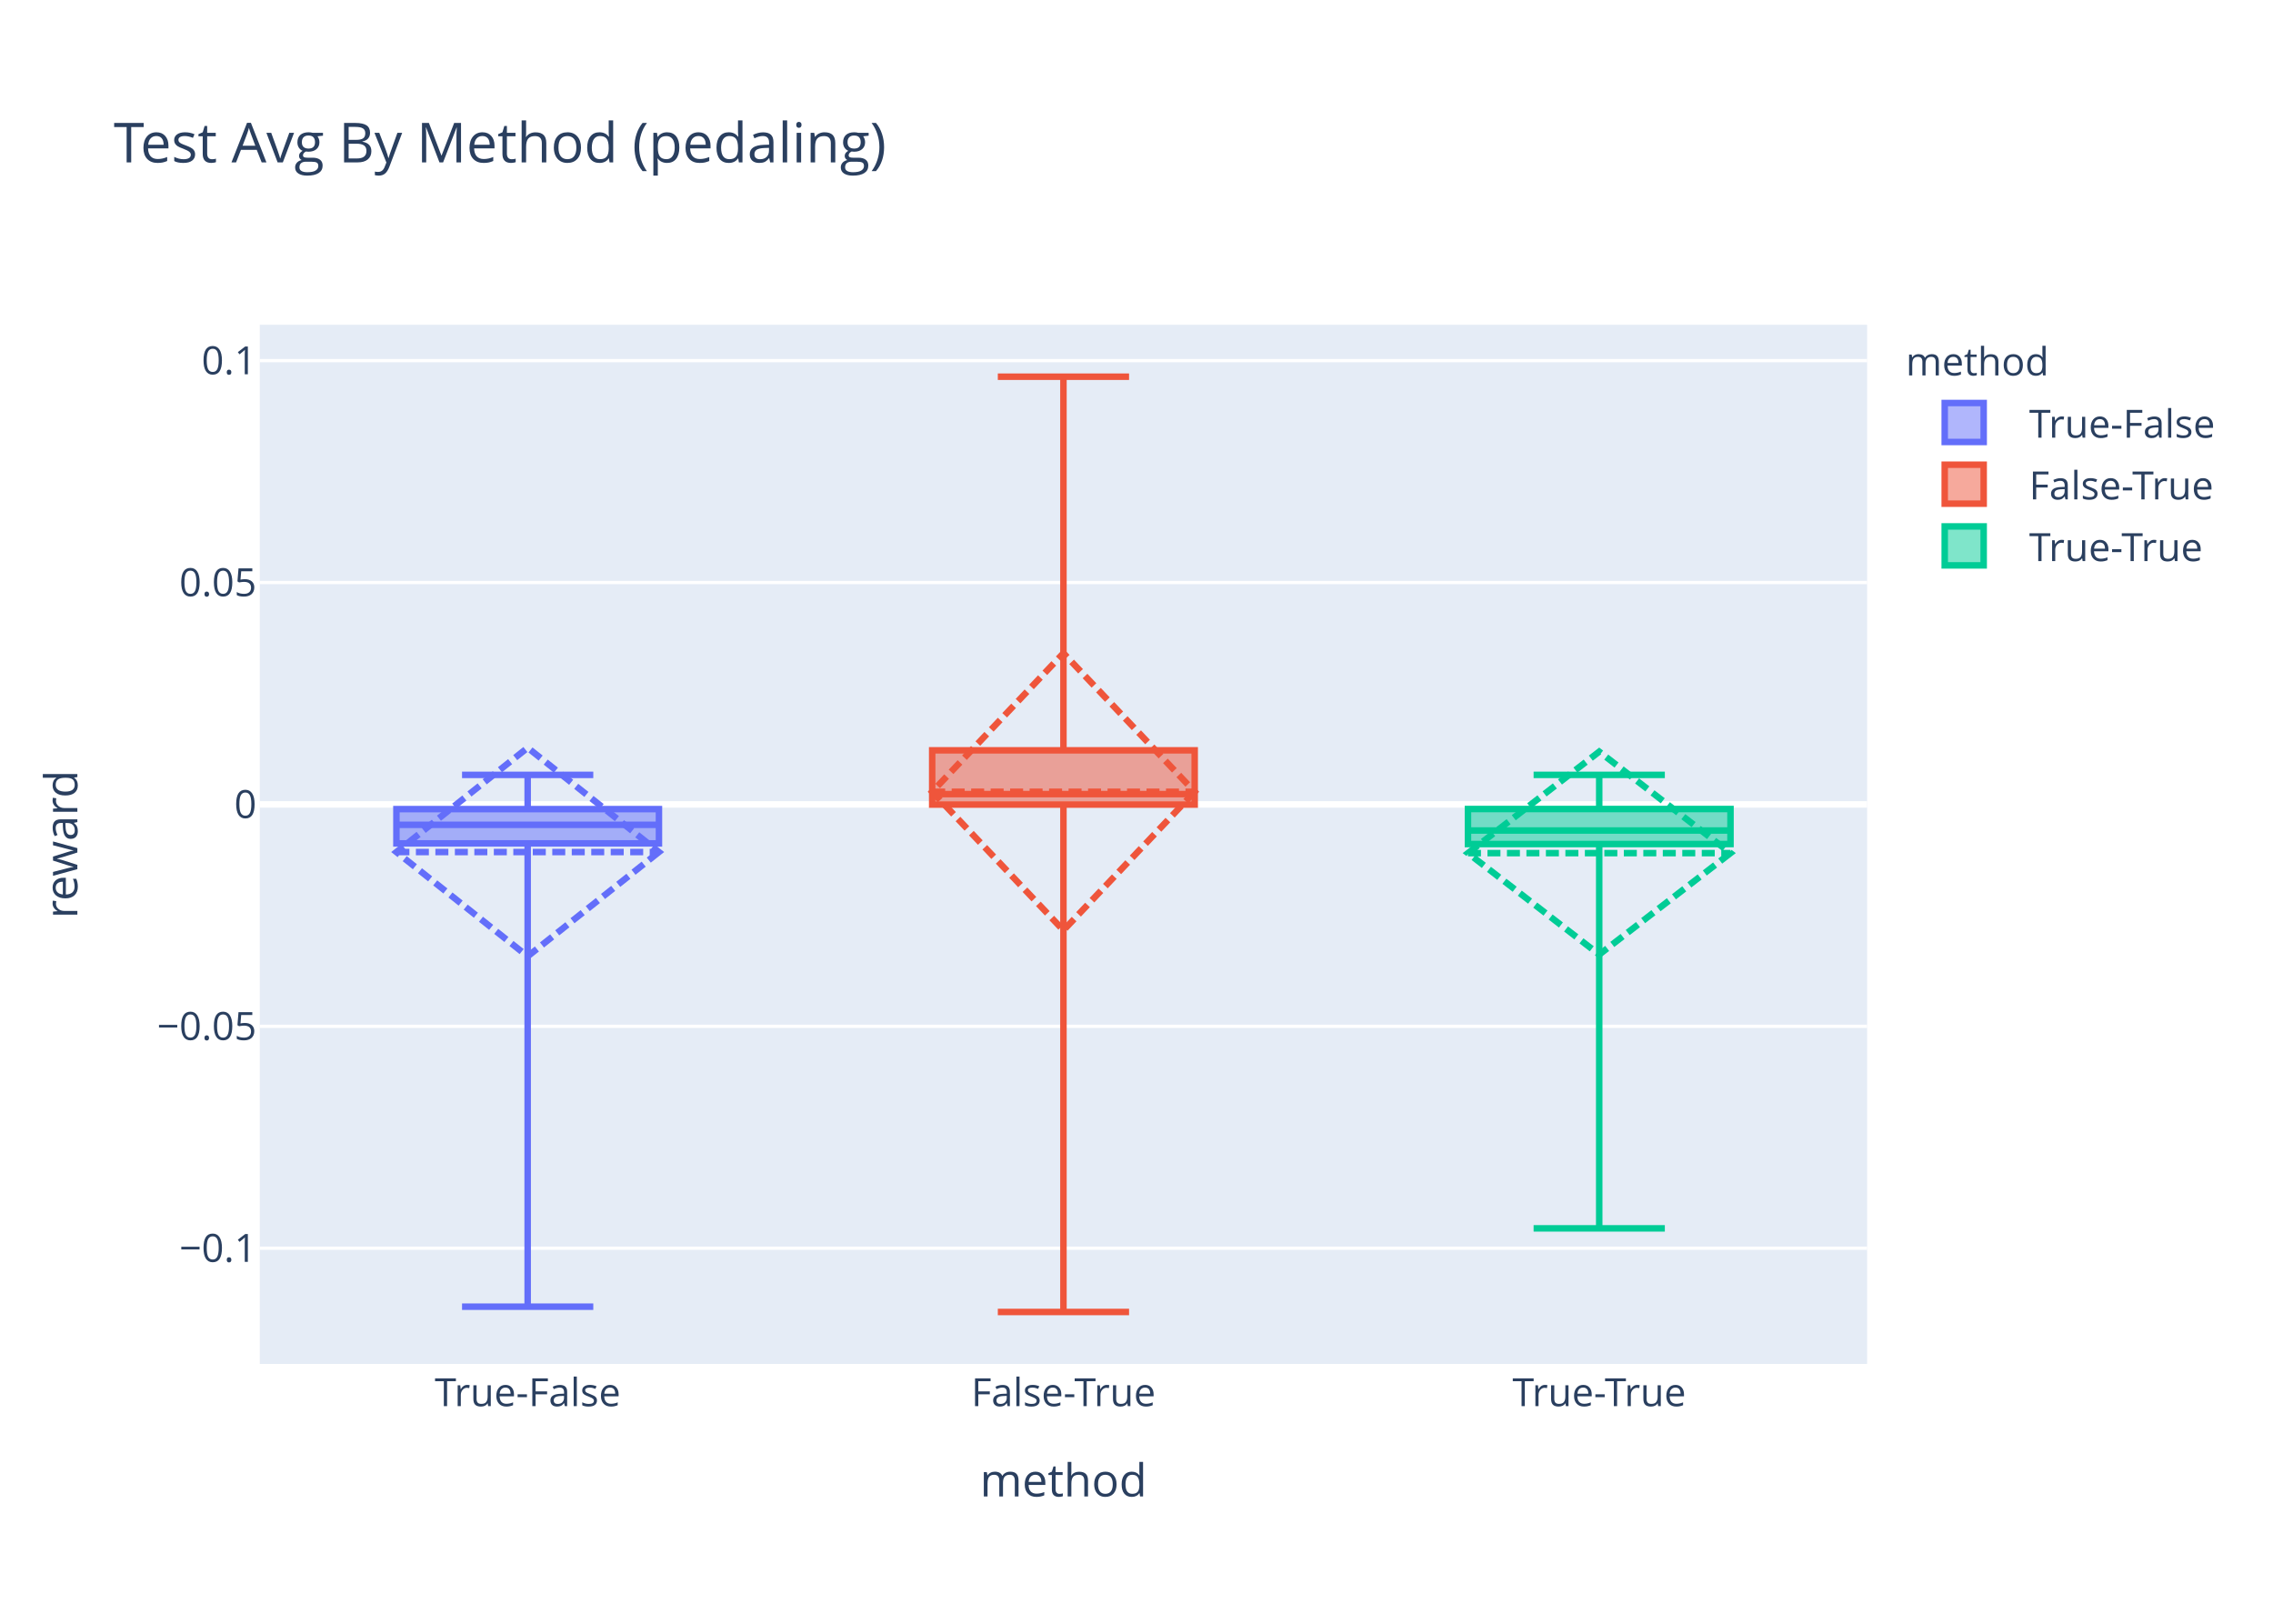
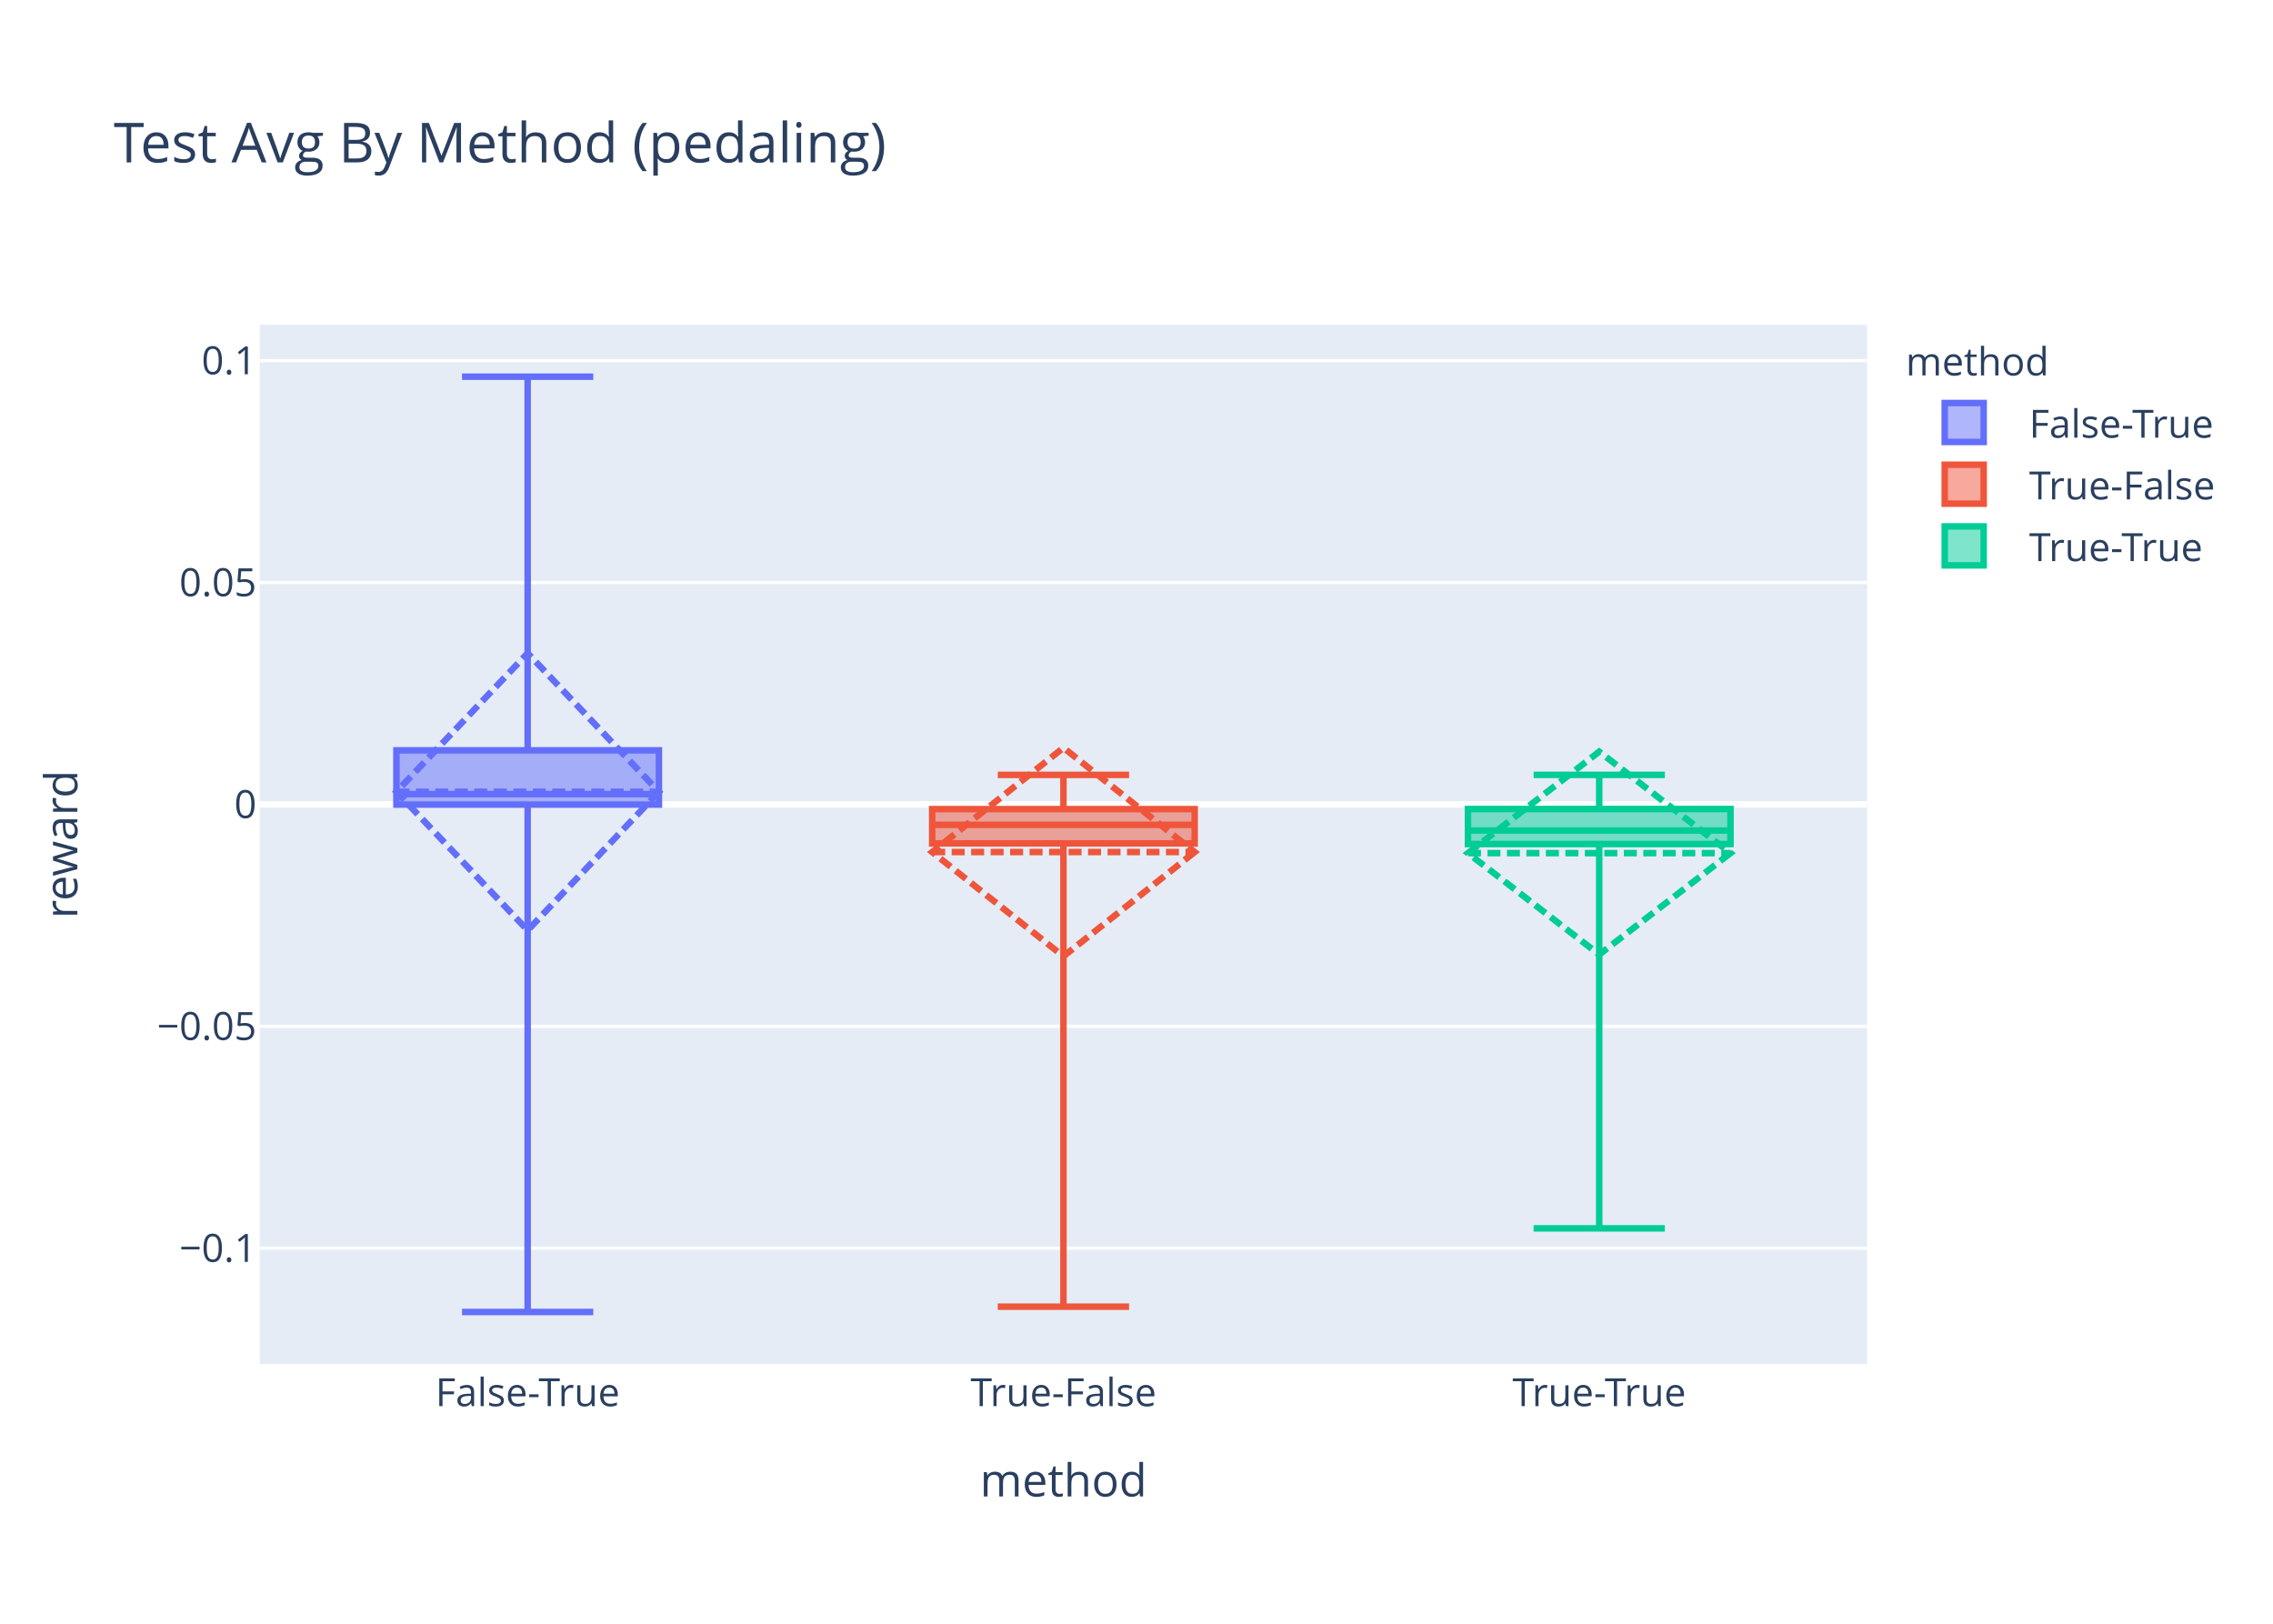
<svg xmlns="http://www.w3.org/2000/svg" class="main-svg" width="700" height="500" style="" viewBox="0 0 700 500">
  <rect x="0" y="0" width="700" height="500" style="fill: rgb(255, 255, 255); fill-opacity: 1;" />
-   <defs id="defs-f00336">
+   <defs id="defs-01c880">
    <g class="clips">
-       <clipPath id="clipf00336xyplot" class="plotclip">
+       <clipPath id="clip01c880xyplot" class="plotclip">
        <rect width="495" height="320" />
      </clipPath>
-       <clipPath class="axesclip" id="clipf00336x">
+       <clipPath class="axesclip" id="clip01c880x">
        <rect x="80" y="0" width="495" height="500" />
      </clipPath>
-       <clipPath class="axesclip" id="clipf00336y">
+       <clipPath class="axesclip" id="clip01c880y">
        <rect x="0" y="100" width="700" height="320" />
      </clipPath>
-       <clipPath class="axesclip" id="clipf00336xy">
+       <clipPath class="axesclip" id="clip01c880xy">
        <rect x="80" y="100" width="495" height="320" />
      </clipPath>
    </g>
    <g class="gradients" />
  </defs>
  <g class="bglayer">
    <rect class="bg" x="80" y="100" width="495" height="320" style="fill: rgb(229, 236, 246); fill-opacity: 1; stroke-width: 0;" />
  </g>
  <g class="layer-below">
    <g class="imagelayer" />
    <g class="shapelayer" />
  </g>
  <g class="cartesianlayer">
    <g class="subplot xy">
      <g class="layer-subplot">
        <g class="shapelayer" />
        <g class="imagelayer" />
      </g>
      <g class="gridlayer">
        <g class="x" />
        <g class="y">
          <path class="ygrid crisp" transform="translate(0,384.36)" d="M80,0h495" style="stroke: rgb(255, 255, 255); stroke-opacity: 1; stroke-width: 1px;" />
          <path class="ygrid crisp" transform="translate(0,316.03)" d="M80,0h495" style="stroke: rgb(255, 255, 255); stroke-opacity: 1; stroke-width: 1px;" />
          <path class="ygrid crisp" transform="translate(0,179.38)" d="M80,0h495" style="stroke: rgb(255, 255, 255); stroke-opacity: 1; stroke-width: 1px;" />
          <path class="ygrid crisp" transform="translate(0,111.05)" d="M80,0h495" style="stroke: rgb(255, 255, 255); stroke-opacity: 1; stroke-width: 1px;" />
        </g>
      </g>
      <g class="zerolinelayer">
        <path class="yzl zl crisp" transform="translate(0,247.7)" d="M80,0h495" style="stroke: rgb(255, 255, 255); stroke-opacity: 1; stroke-width: 2px;" />
      </g>
      <path class="xlines-below" />
      <path class="ylines-below" />
      <g class="overlines-below" />
      <g class="xaxislayer-below" />
      <g class="yaxislayer-below" />
      <g class="overaxes-below" />
-       <g class="plot" transform="translate(80,100)" clip-path="url('#clipf00336xyplot')">
+       <g class="plot" transform="translate(80,100)" clip-path="url('#clip01c880xyplot')">
        <g class="boxlayer mlayer">
          <g class="trace boxes" style="opacity: 1;">
-             <path class="box" d="M42.08,153.99H122.93M42.08,159.71H122.93V149.15H42.08ZM82.5,159.71V302.37M82.5,149.15V138.61M62.29,302.37H102.71M62.29,138.61H102.71" style="vector-effect: non-scaling-stroke; stroke-width: 2px; stroke: rgb(99, 110, 250); stroke-opacity: 1; fill: rgb(99, 110, 250); fill-opacity: 0.5;" />
-             <path class="mean" d="M42.08,162.37H122.93m0,0L82.5,194.49L42.08,162.37L82.5,130.25Z" style="fill: none; vector-effect: non-scaling-stroke; stroke-width: 2; stroke-dasharray: 4px, 2px; stroke: rgb(99, 110, 250); stroke-opacity: 1;" />
+             <path class="box" d="M42.08,144.53H122.93M42.08,147.76H122.93V131.05H42.08ZM82.5,147.76V304M82.5,131.05V16M62.29,304H102.71M62.29,16H102.71" style="vector-effect: non-scaling-stroke; stroke-width: 2px; stroke: rgb(99, 110, 250); stroke-opacity: 1; fill: rgb(99, 110, 250); fill-opacity: 0.5;" />
+             <path class="mean" d="M42.08,143.81H122.93m0,0L82.5,186.48L42.08,143.81L82.5,101.14Z" style="fill: none; vector-effect: non-scaling-stroke; stroke-width: 2; stroke-dasharray: 4px, 2px; stroke: rgb(99, 110, 250); stroke-opacity: 1;" />
          </g>
          <g class="trace boxes" style="opacity: 1;">
-             <path class="box" d="M207.08,144.53H287.92M207.08,147.76H287.92V131.05H207.08ZM247.5,147.76V304M247.5,131.05V16M227.29,304H267.71M227.29,16H267.71" style="vector-effect: non-scaling-stroke; stroke-width: 2px; stroke: rgb(239, 85, 59); stroke-opacity: 1; fill: rgb(239, 85, 59); fill-opacity: 0.5;" />
-             <path class="mean" d="M207.08,143.81H287.92m0,0L247.5,186.48L207.08,143.81L247.5,101.14Z" style="fill: none; vector-effect: non-scaling-stroke; stroke-width: 2; stroke-dasharray: 4px, 2px; stroke: rgb(239, 85, 59); stroke-opacity: 1;" />
+             <path class="box" d="M207.08,153.99H287.92M207.08,159.71H287.92V149.15H207.08ZM247.5,159.71V302.37M247.5,149.15V138.61M227.29,302.37H267.71M227.29,138.61H267.71" style="vector-effect: non-scaling-stroke; stroke-width: 2px; stroke: rgb(239, 85, 59); stroke-opacity: 1; fill: rgb(239, 85, 59); fill-opacity: 0.5;" />
+             <path class="mean" d="M207.08,162.37H287.92m0,0L247.5,194.49L207.08,162.37L247.5,130.25Z" style="fill: none; vector-effect: non-scaling-stroke; stroke-width: 2; stroke-dasharray: 4px, 2px; stroke: rgb(239, 85, 59); stroke-opacity: 1;" />
          </g>
          <g class="trace boxes" style="opacity: 1;">
            <path class="box" d="M372.08,155.74H452.93M372.08,159.91H452.93V149.12H372.08ZM412.5,159.91V278.25M412.5,149.12V138.61M392.29,278.25H432.71M392.29,138.61H432.71" style="vector-effect: non-scaling-stroke; stroke-width: 2px; stroke: rgb(0, 204, 150); stroke-opacity: 1; fill: rgb(0, 204, 150); fill-opacity: 0.5;" />
            <path class="mean" d="M372.08,162.7H452.93m0,0L412.5,193.94L372.08,162.7L412.5,131.46Z" style="fill: none; vector-effect: non-scaling-stroke; stroke-width: 2; stroke-dasharray: 4px, 2px; stroke: rgb(0, 204, 150); stroke-opacity: 1;" />
          </g>
        </g>
      </g>
      <g class="overplot" />
      <path class="xlines-above crisp" d="M0,0" style="fill: none;" />
      <path class="ylines-above crisp" d="M0,0" style="fill: none;" />
      <g class="overlines-above" />
      <g class="xaxislayer-above">
        <g class="xtick">
-           <text text-anchor="middle" x="0" y="433" transform="translate(162.5,0)" style="font-family: 'Open Sans', verdana, arial, sans-serif; font-size: 12px; fill: rgb(42, 63, 95); fill-opacity: 1; white-space: pre;">True-False</text>
+           <text text-anchor="middle" x="0" y="433" transform="translate(162.5,0)" style="font-family: 'Open Sans', verdana, arial, sans-serif; font-size: 12px; fill: rgb(42, 63, 95); fill-opacity: 1; white-space: pre;">False-True</text>
        </g>
        <g class="xtick">
-           <text text-anchor="middle" x="0" y="433" transform="translate(327.5,0)" style="font-family: 'Open Sans', verdana, arial, sans-serif; font-size: 12px; fill: rgb(42, 63, 95); fill-opacity: 1; white-space: pre;">False-True</text>
+           <text text-anchor="middle" x="0" y="433" transform="translate(327.5,0)" style="font-family: 'Open Sans', verdana, arial, sans-serif; font-size: 12px; fill: rgb(42, 63, 95); fill-opacity: 1; white-space: pre;">True-False</text>
        </g>
        <g class="xtick">
          <text text-anchor="middle" x="0" y="433" transform="translate(492.5,0)" style="font-family: 'Open Sans', verdana, arial, sans-serif; font-size: 12px; fill: rgb(42, 63, 95); fill-opacity: 1; white-space: pre;">True-True</text>
        </g>
      </g>
      <g class="yaxislayer-above">
        <g class="ytick">
          <text text-anchor="end" x="79" y="4.2" transform="translate(0,384.36)" style="font-family: 'Open Sans', verdana, arial, sans-serif; font-size: 12px; fill: rgb(42, 63, 95); fill-opacity: 1; white-space: pre;">−0.1</text>
        </g>
        <g class="ytick">
          <text text-anchor="end" x="79" y="4.2" transform="translate(0,316.03)" style="font-family: 'Open Sans', verdana, arial, sans-serif; font-size: 12px; fill: rgb(42, 63, 95); fill-opacity: 1; white-space: pre;">−0.05</text>
        </g>
        <g class="ytick">
          <text text-anchor="end" x="79" y="4.2" transform="translate(0,247.7)" style="font-family: 'Open Sans', verdana, arial, sans-serif; font-size: 12px; fill: rgb(42, 63, 95); fill-opacity: 1; white-space: pre;">0</text>
        </g>
        <g class="ytick">
          <text text-anchor="end" x="79" y="4.2" transform="translate(0,179.38)" style="font-family: 'Open Sans', verdana, arial, sans-serif; font-size: 12px; fill: rgb(42, 63, 95); fill-opacity: 1; white-space: pre;">0.05</text>
        </g>
        <g class="ytick">
          <text text-anchor="end" x="79" y="4.2" transform="translate(0,111.05)" style="font-family: 'Open Sans', verdana, arial, sans-serif; font-size: 12px; fill: rgb(42, 63, 95); fill-opacity: 1; white-space: pre;">0.1</text>
        </g>
      </g>
      <g class="overaxes-above" />
    </g>
  </g>
  <g class="polarlayer" />
  <g class="ternarylayer" />
  <g class="geolayer" />
  <g class="funnelarealayer" />
  <g class="pielayer" />
  <g class="treemaplayer" />
  <g class="sunburstlayer" />
  <g class="glimages" />
-   <defs id="topdefs-f00336">
+   <defs id="topdefs-01c880">
    <g class="clips" />
-     <clipPath id="legendf00336">
+     <clipPath id="legend01c880">
      <rect width="103" height="83" x="0" y="0" />
    </clipPath>
  </defs>
  <g class="layer-above">
    <g class="imagelayer" />
    <g class="shapelayer" />
  </g>
  <g class="infolayer">
    <g class="legend" pointer-events="all" transform="translate(584.9,100)">
      <rect class="bg" shape-rendering="crispEdges" style="stroke: rgb(68, 68, 68); stroke-opacity: 1; fill: rgb(255, 255, 255); fill-opacity: 1; stroke-width: 0px;" width="103" height="83" x="0" y="0" />
-       <g class="scrollbox" transform="" clip-path="url('#legendf00336')">
+       <g class="scrollbox" transform="" clip-path="url('#legend01c880')">
        <text class="legendtitletext" text-anchor="start" x="2" y="15.6" style="font-family: 'Open Sans', verdana, arial, sans-serif; font-size: 12px; fill: rgb(42, 63, 95); fill-opacity: 1; white-space: pre;">method</text>
        <g class="groups" transform="">
          <g class="traces" transform="translate(0,30.1)" style="opacity: 1;">
-             <text class="legendtext" text-anchor="start" x="40" y="4.68" style="font-family: 'Open Sans', verdana, arial, sans-serif; font-size: 12px; fill: rgb(42, 63, 95); fill-opacity: 1; white-space: pre;">True-False</text>
+             <text class="legendtext" text-anchor="start" x="40" y="4.68" style="font-family: 'Open Sans', verdana, arial, sans-serif; font-size: 12px; fill: rgb(42, 63, 95); fill-opacity: 1; white-space: pre;">False-True</text>
            <g class="layers" style="opacity: 1;">
              <g class="legendfill" />
              <g class="legendlines" />
              <g class="legendsymbols">
                <g class="legendpoints">
                  <path class="legendbox" d="M6,6H-6V-6H6Z" transform="translate(20,0)" style="stroke-width: 2px; fill: rgb(99, 110, 250); fill-opacity: 0.5; stroke: rgb(99, 110, 250); stroke-opacity: 1;" />
                </g>
              </g>
            </g>
            <rect class="legendtoggle" x="0" y="-9.5" width="97.906" height="19" style="fill: rgb(0, 0, 0); fill-opacity: 0;" />
          </g>
        </g>
        <g class="groups" transform="">
          <g class="traces" transform="translate(0,49.1)" style="opacity: 1;">
-             <text class="legendtext" text-anchor="start" x="40" y="4.68" style="font-family: 'Open Sans', verdana, arial, sans-serif; font-size: 12px; fill: rgb(42, 63, 95); fill-opacity: 1; white-space: pre;">False-True</text>
+             <text class="legendtext" text-anchor="start" x="40" y="4.68" style="font-family: 'Open Sans', verdana, arial, sans-serif; font-size: 12px; fill: rgb(42, 63, 95); fill-opacity: 1; white-space: pre;">True-False</text>
            <g class="layers" style="opacity: 1;">
              <g class="legendfill" />
              <g class="legendlines" />
              <g class="legendsymbols">
                <g class="legendpoints">
                  <path class="legendbox" d="M6,6H-6V-6H6Z" transform="translate(20,0)" style="stroke-width: 2px; fill: rgb(239, 85, 59); fill-opacity: 0.5; stroke: rgb(239, 85, 59); stroke-opacity: 1;" />
                </g>
              </g>
            </g>
            <rect class="legendtoggle" x="0" y="-9.5" width="97.906" height="19" style="fill: rgb(0, 0, 0); fill-opacity: 0;" />
          </g>
        </g>
        <g class="groups" transform="">
          <g class="traces" transform="translate(0,68.1)" style="opacity: 1;">
            <text class="legendtext" text-anchor="start" x="40" y="4.68" style="font-family: 'Open Sans', verdana, arial, sans-serif; font-size: 12px; fill: rgb(42, 63, 95); fill-opacity: 1; white-space: pre;">True-True</text>
            <g class="layers" style="opacity: 1;">
              <g class="legendfill" />
              <g class="legendlines" />
              <g class="legendsymbols">
                <g class="legendpoints">
                  <path class="legendbox" d="M6,6H-6V-6H6Z" transform="translate(20,0)" style="stroke-width: 2px; fill: rgb(0, 204, 150); fill-opacity: 0.5; stroke: rgb(0, 204, 150); stroke-opacity: 1;" />
                </g>
              </g>
            </g>
            <rect class="legendtoggle" x="0" y="-9.5" width="97.906" height="19" style="fill: rgb(0, 0, 0); fill-opacity: 0;" />
          </g>
        </g>
      </g>
      <rect class="scrollbar" rx="20" ry="3" width="0" height="0" style="fill: rgb(128, 139, 164); fill-opacity: 1;" x="0" y="0" />
    </g>
    <g class="g-gtitle">
      <text class="gtitle" x="35" y="50" text-anchor="start" dy="0em" style="font-family: 'Open Sans', verdana, arial, sans-serif; font-size: 17px; fill: rgb(42, 63, 95); opacity: 1; font-weight: normal; white-space: pre;">Test Avg By Method (pedaling)</text>
    </g>
    <g class="g-xtitle">
      <text class="xtitle" x="327.5" y="460.8" text-anchor="middle" style="font-family: 'Open Sans', verdana, arial, sans-serif; font-size: 14px; fill: rgb(42, 63, 95); opacity: 1; font-weight: normal; white-space: pre;">method</text>
    </g>
    <g class="g-ytitle">
      <text class="ytitle" transform="rotate(-90,23.825,260)" x="23.825" y="260" text-anchor="middle" style="font-family: 'Open Sans', verdana, arial, sans-serif; font-size: 14px; fill: rgb(42, 63, 95); opacity: 1; font-weight: normal; white-space: pre;">reward</text>
    </g>
  </g>
</svg>
